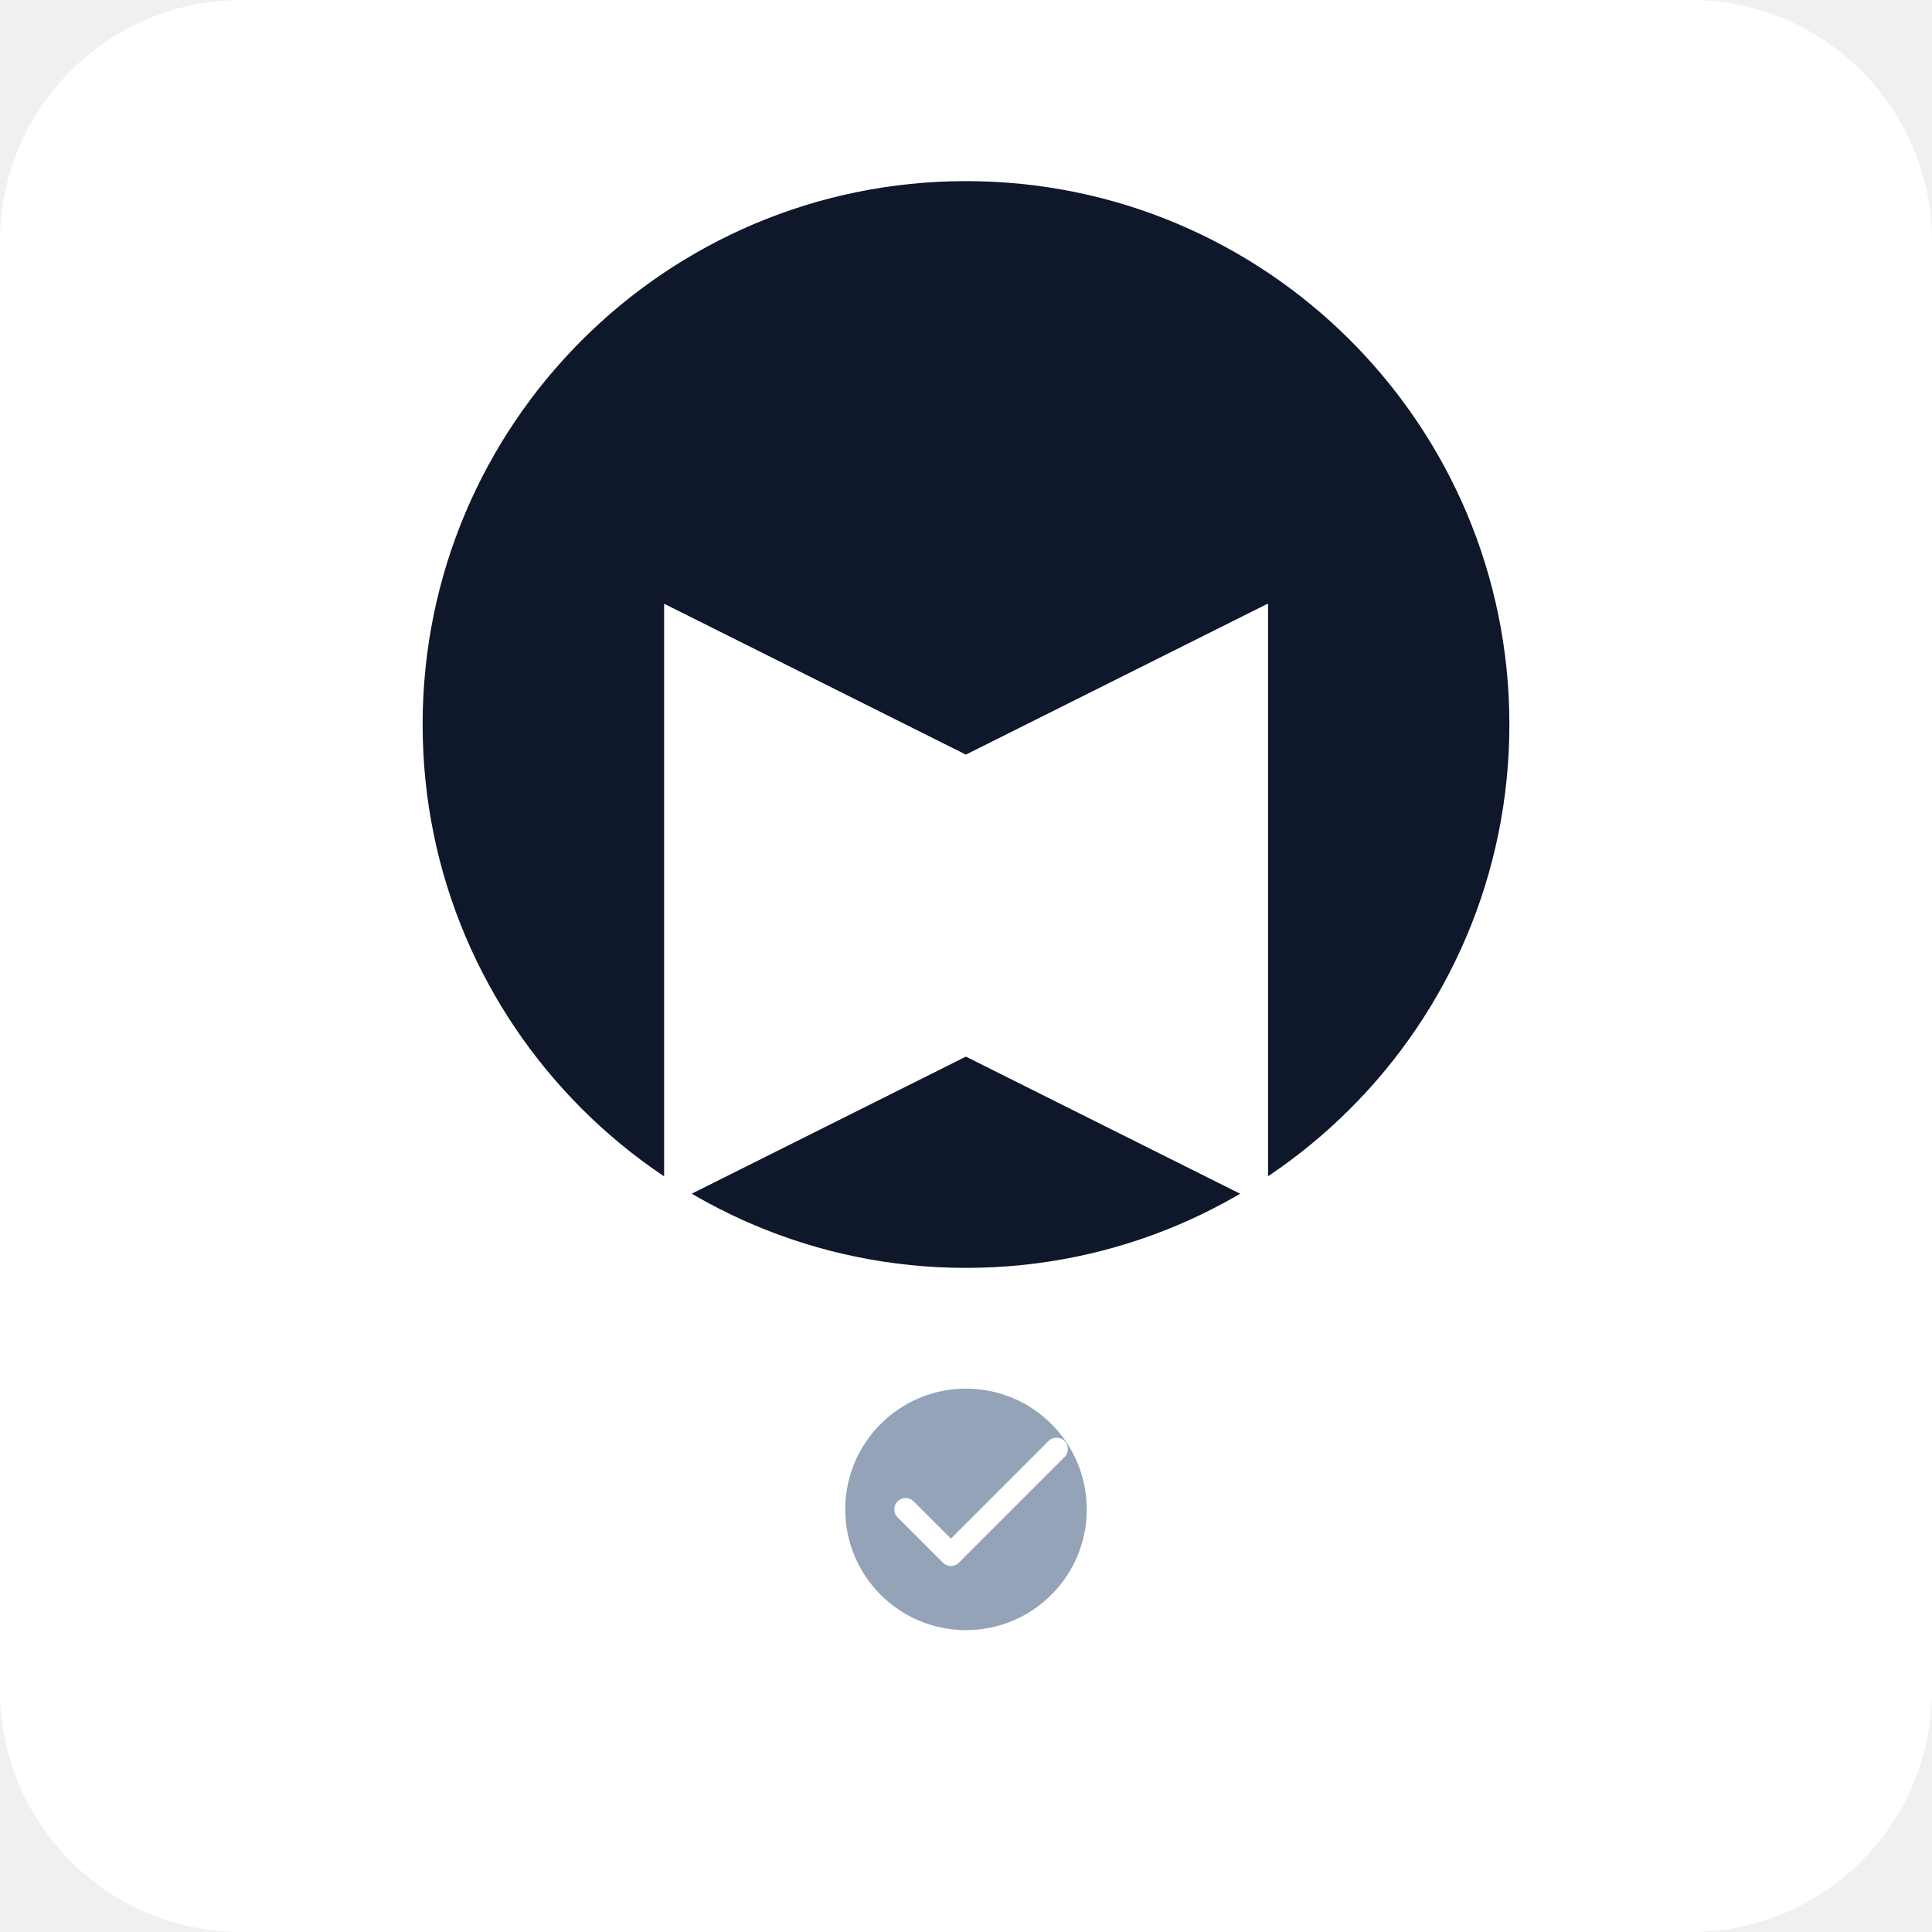
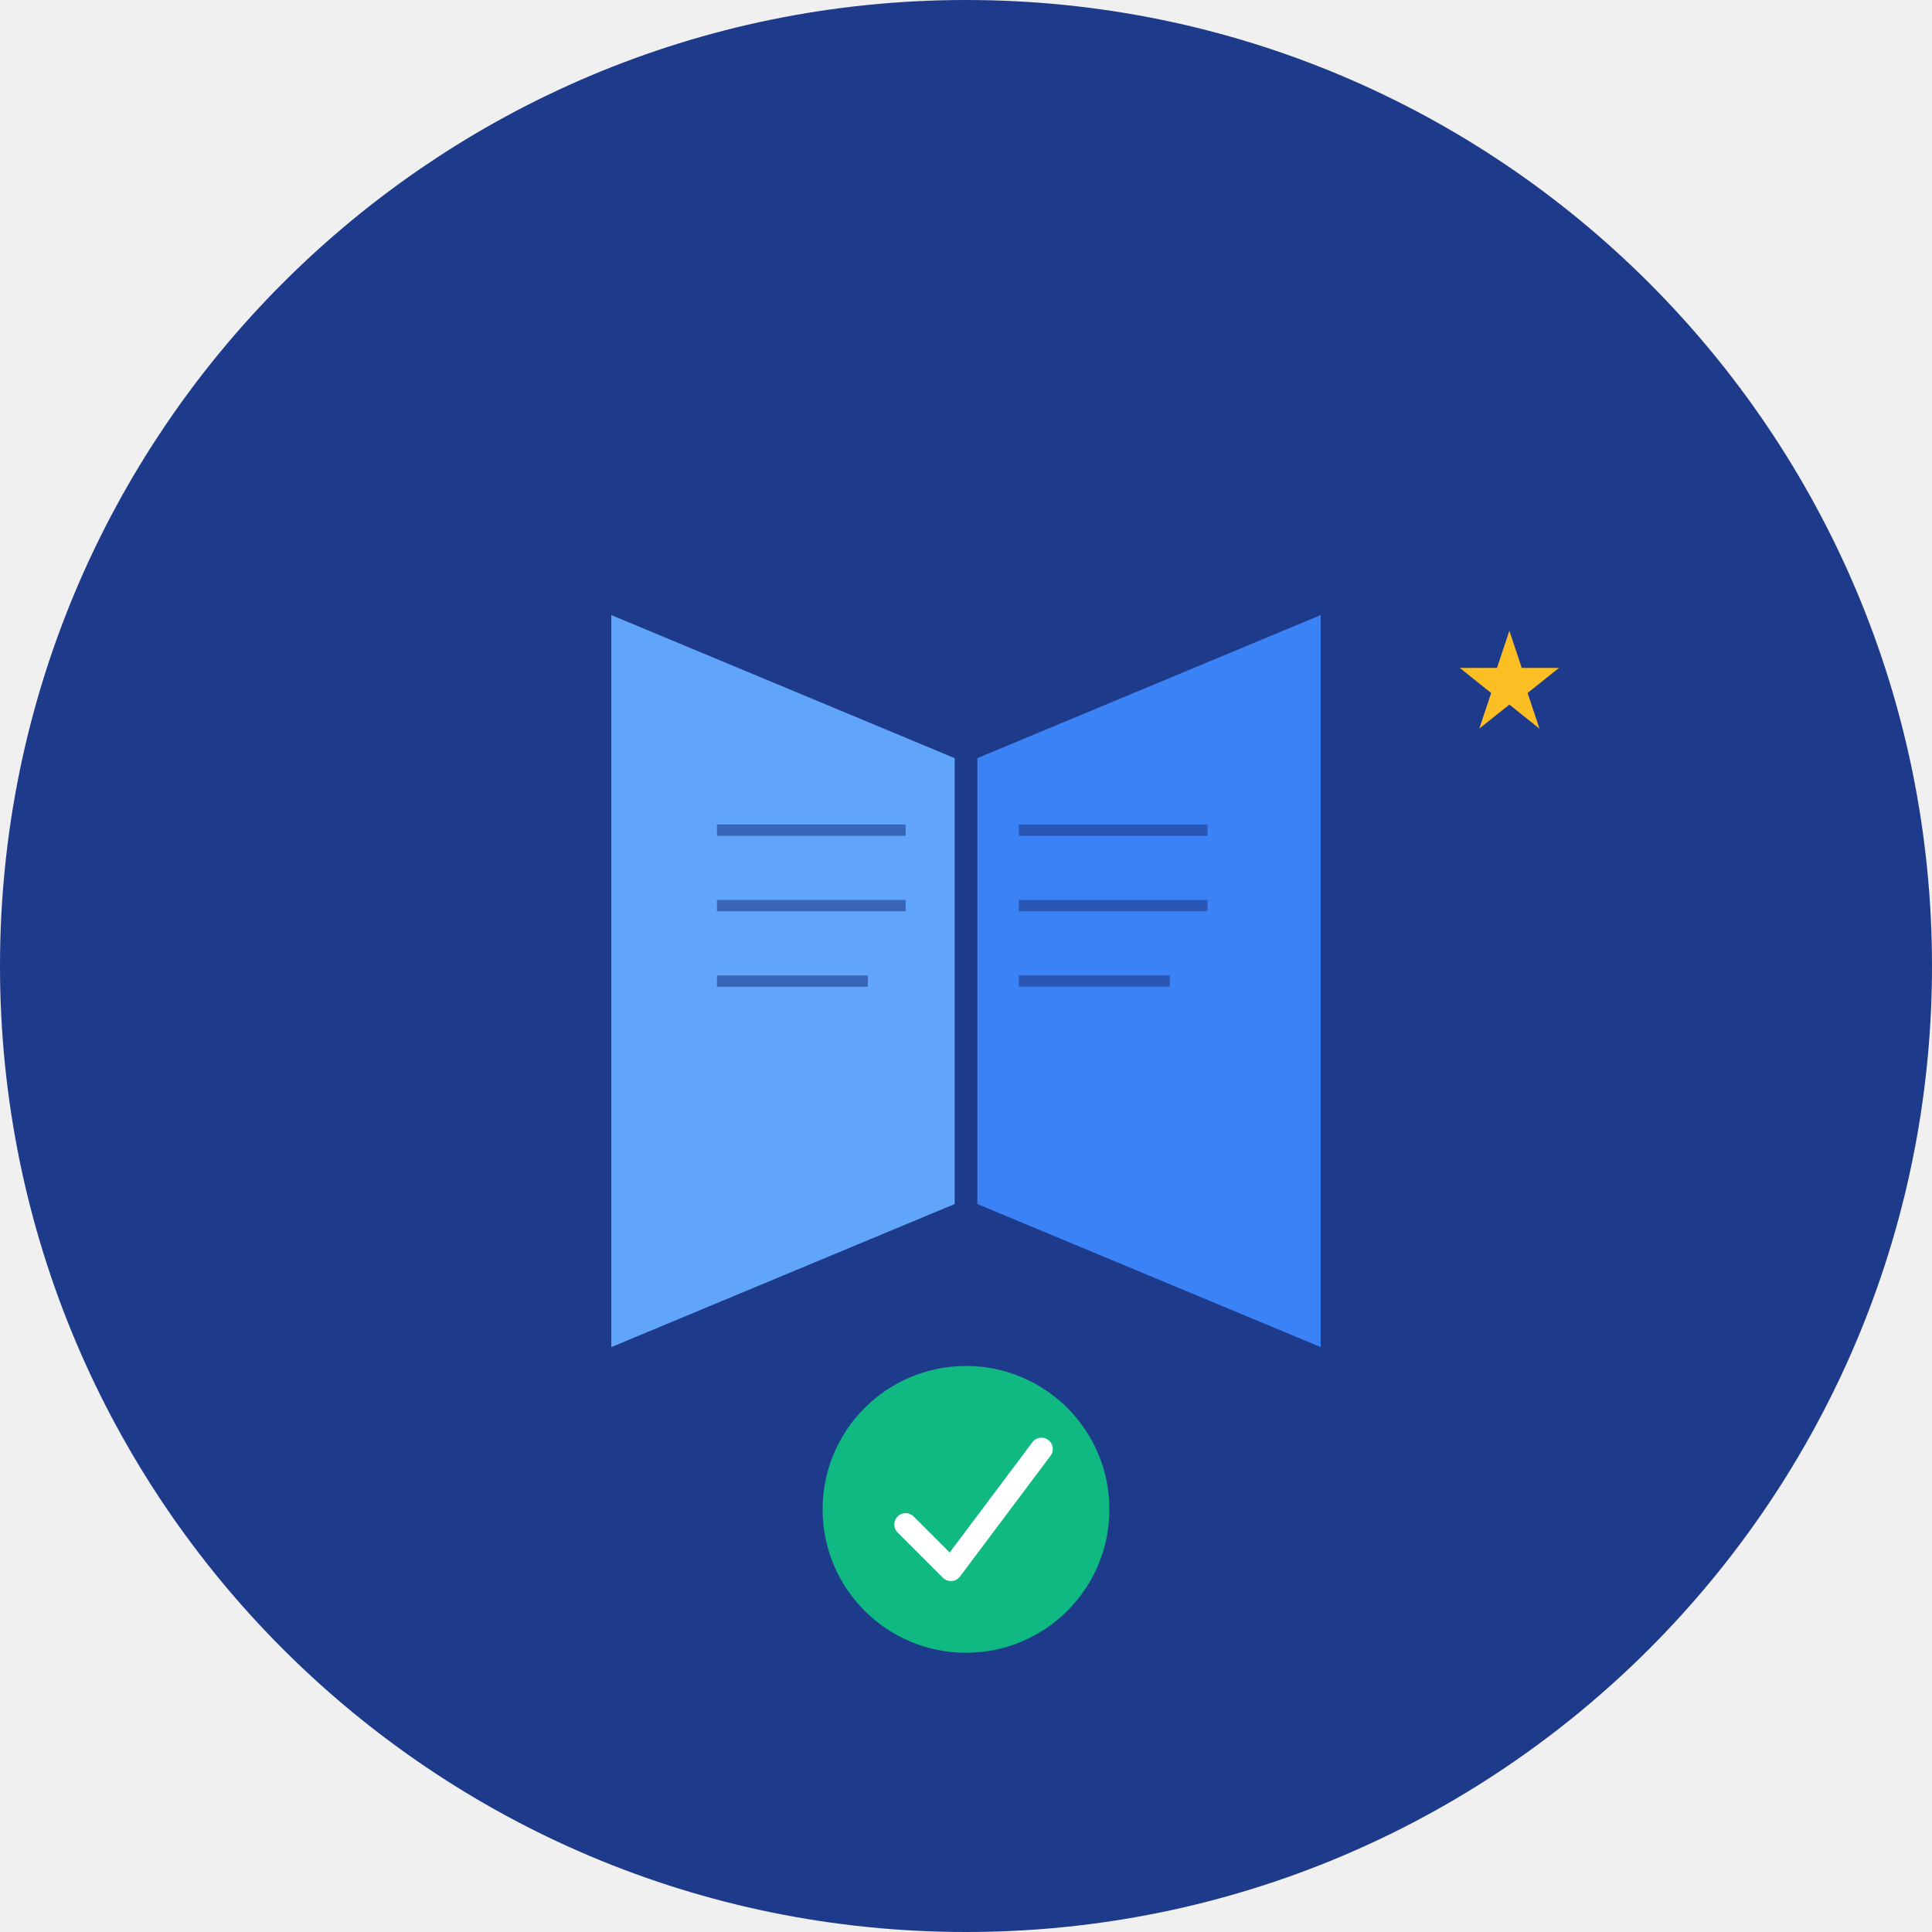
<svg xmlns="http://www.w3.org/2000/svg" viewBox="0 0 256 256" width="256" height="256">
-   <rect width="256" height="256" rx="32" fill="#ffffff" />
-   <circle cx="128" cy="96" r="72" fill="#0f172a" />
-   <path d="M88 80 L128 100 L168 80 L168 160 L128 140 L88 160 Z" fill="#ffffff" />
-   <path d="M128 100 L168 80 L168 160 L128 140 Z" fill="#ffffff" opacity="0.95" />
-   <circle cx="128" cy="200" r="16" fill="#94a3b8" />
-   <path d="M120 200 L126 206 L140 192" stroke="#ffffff" stroke-width="3" stroke-linecap="round" stroke-linejoin="round" fill="none" />
+   <circle cx="128" cy="128" r="128" fill="#1e3a8a" />
+   <defs>
+     <linearGradient id="bookGradient" x1="0%" y1="0%" x2="100%" y2="100%">
+       <stop offset="0%" style="stop-color:#60a5fa;stop-opacity:1" />
+       <stop offset="100%" style="stop-color:#3b82f6;stop-opacity:1" />
+     </linearGradient>
+   </defs>
+   <path d="M 80 80 L 128 100 L 176 80 L 176 180 L 128 160 L 80 180 Z" fill="#60a5fa" stroke="#1e3a8a" stroke-width="2" />
+   <path d="M 128 100 L 176 80 L 176 180 L 128 160 Z" fill="#3b82f6" stroke="#1e3a8a" stroke-width="2" />
+   <line x1="128" y1="100" x2="128" y2="160" stroke="#1e3a8a" stroke-width="3" />
+   <line x1="95" y1="110" x2="120" y2="110" stroke="#1e3a8a" stroke-width="1.5" opacity="0.6" />
+   <line x1="95" y1="120" x2="120" y2="120" stroke="#1e3a8a" stroke-width="1.5" opacity="0.6" />
+   <line x1="95" y1="130" x2="115" y2="130" stroke="#1e3a8a" stroke-width="1.5" opacity="0.6" />
+   <line x1="135" y1="110" x2="160" y2="110" stroke="#1e3a8a" stroke-width="1.5" opacity="0.6" />
+   <line x1="135" y1="120" x2="160" y2="120" stroke="#1e3a8a" stroke-width="1.5" opacity="0.6" />
+   <line x1="135" y1="130" x2="155" y2="130" stroke="#1e3a8a" stroke-width="1.5" opacity="0.6" />
+   <g transform="translate(128, 200)">
+     <circle cx="0" cy="0" r="20" fill="#10b981" stroke="#1e3a8a" stroke-width="2" />
+     <path d="M -8 2 L -2 8 L 10 -8" fill="none" stroke="white" stroke-width="3" stroke-linecap="round" stroke-linejoin="round" />
+   </g>
+   <g transform="translate(200, 90)">
+     <polygon points="0,-8 2,-2 8,-2 3,2 5,8 0,4 -5,8 -3,2 -8,-2 -2,-2" fill="#fbbf24" stroke="#1e3a8a" stroke-width="1" />
+   </g>
</svg>
